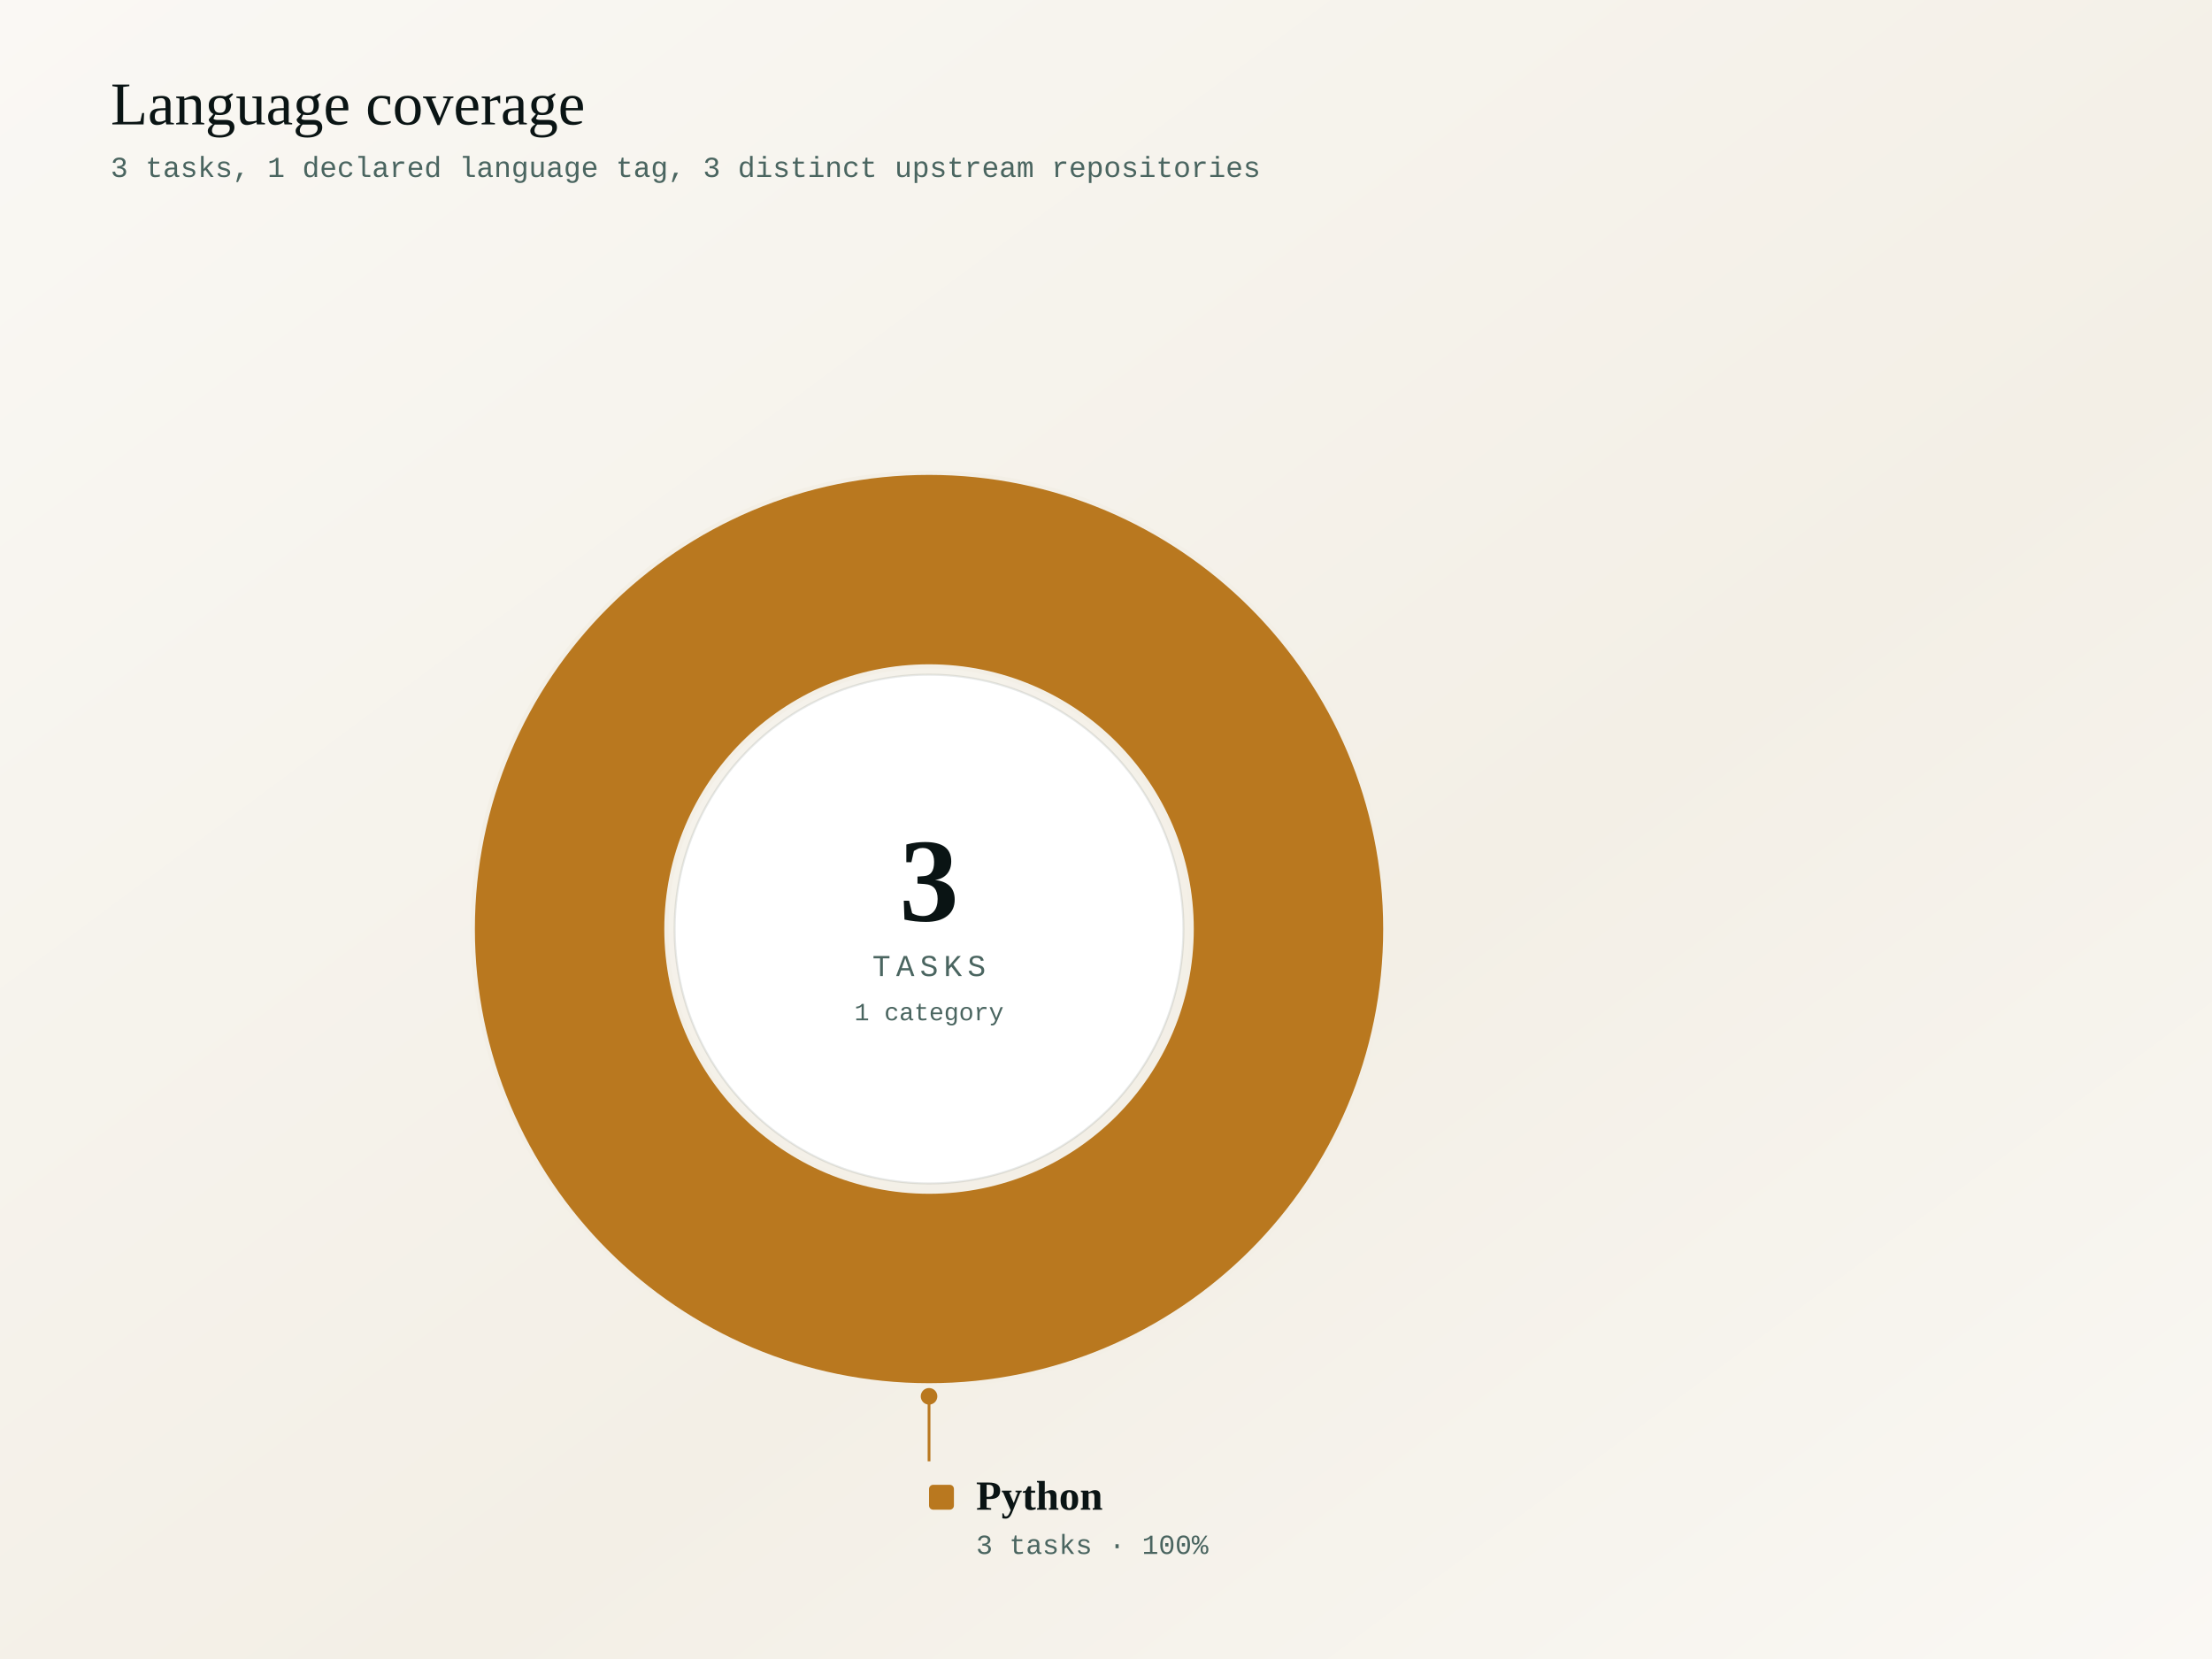
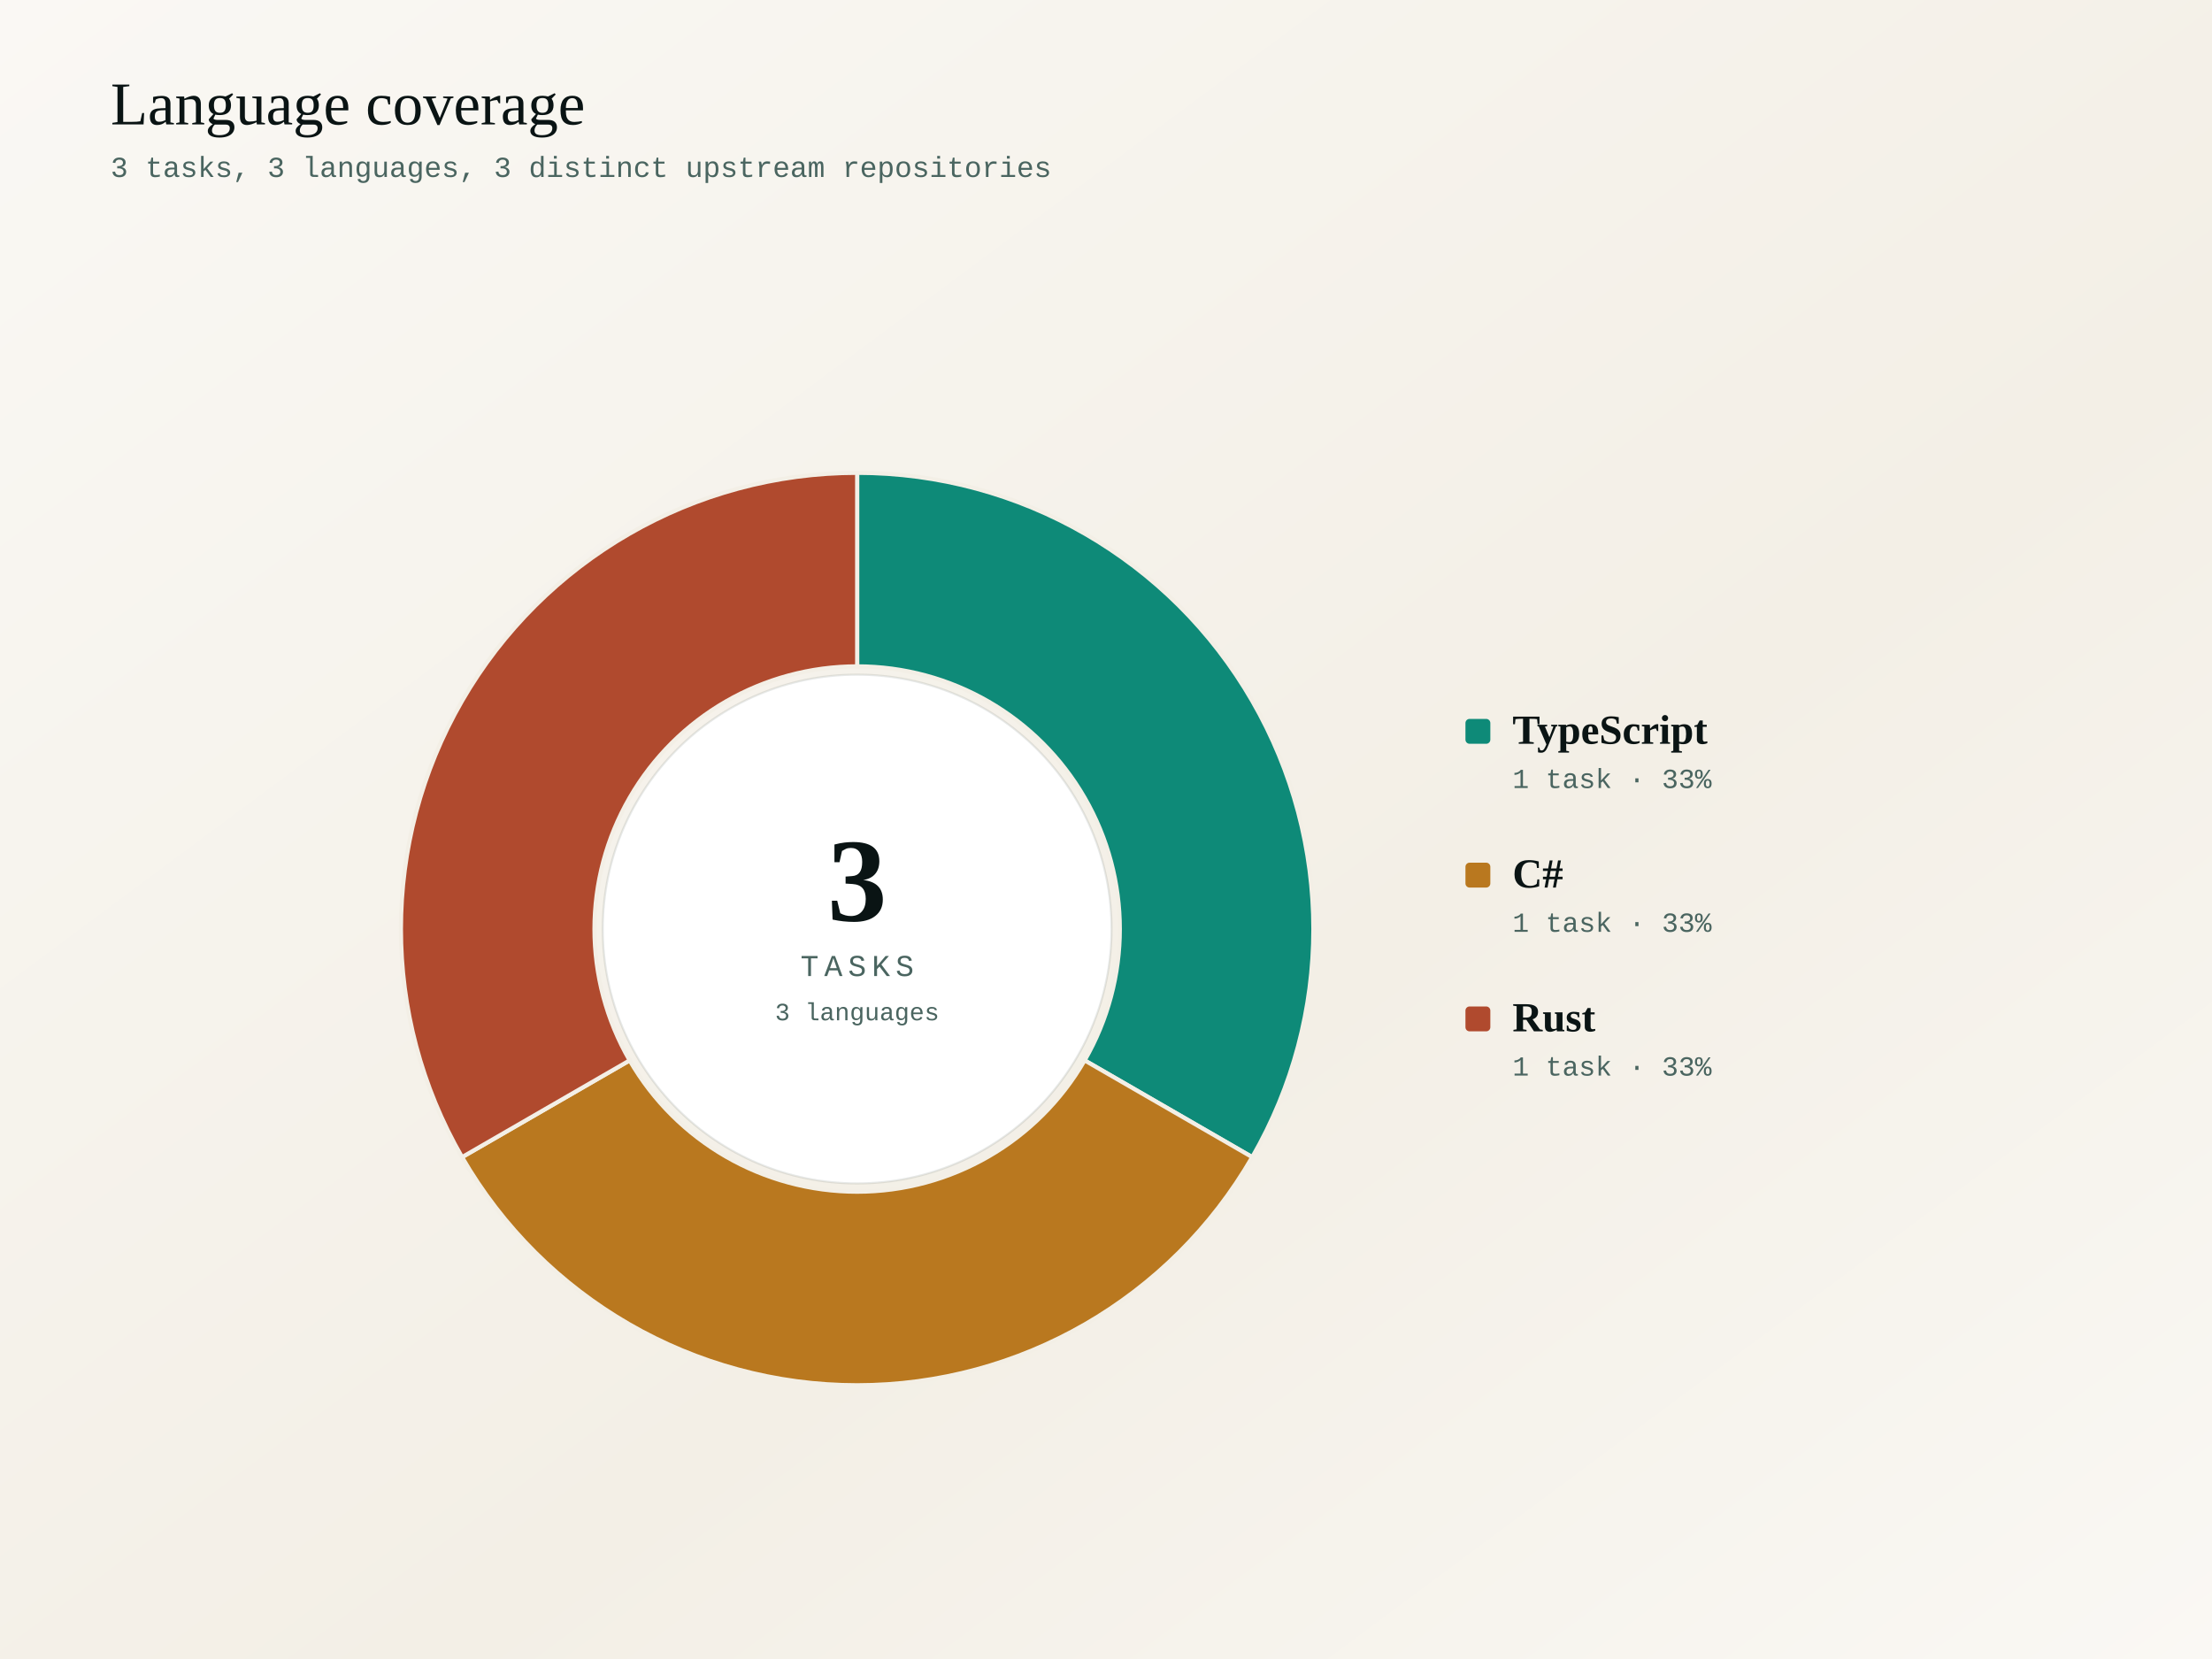
<svg xmlns="http://www.w3.org/2000/svg" width="1600" height="1200" viewBox="0 0 1600 1200" role="img" aria-label="Language coverage">
  <defs>
    <linearGradient id="bg" x1="0%" y1="0%" x2="100%" y2="100%">
      <stop offset="0%" stop-color="#faf8f4" />
      <stop offset="60%" stop-color="#f3efe6" />
      <stop offset="100%" stop-color="#faf8f4" />
    </linearGradient>
    <filter id="glow" x="-80%" y="-80%" width="260%" height="260%">
      <feGaussianBlur stdDeviation="6" />
    </filter>
  </defs>
  <rect width="1600" height="1200" fill="url(#bg)" />
  <text x="80" y="90" font-family="Georgia, 'Iowan Old Style', 'Times New Roman', ui-serif, serif" font-size="44" fill="#0a1414">Language coverage</text>
-   <text x="80" y="128" font-family="'JetBrains Mono','SF Mono','Berkeley Mono',ui-monospace,'Courier New',monospace" font-size="21" fill="#4a6560">3 tasks, 1 declared language tag, 3 distinct upstream repositories</text>
-   <path d="M 342.00 672.00 A 330 330 0 1 1 1002.00 672.00 A 330 330 0 1 1 342.00 672.00 Z M 482.00 672.00 A 190 190 0 1 0 862.00 672.00 A 190 190 0 1 0 482.00 672.00 Z" fill="#b9781f" fill-rule="evenodd" stroke="#f3efe6" stroke-width="3" />
-   <line x1="672.0" y1="1010.0" x2="672.0" y2="1057.0" stroke="#b9781f" stroke-width="2" />
-   <circle cx="672.0" cy="1010.0" r="6" fill="#b9781f" />
-   <rect x="672.0" y="1074.0" width="18" height="18" rx="3" fill="#b9781f" />
-   <text x="706.0" y="1092.0" text-anchor="start" font-family="Georgia, 'Iowan Old Style', 'Times New Roman', ui-serif, serif" font-size="30" font-weight="bold" fill="#0a1414">Python</text>
-   <text x="706.0" y="1124.0" text-anchor="start" font-family="'JetBrains Mono','SF Mono','Berkeley Mono',ui-monospace,'Courier New',monospace" font-size="20" fill="#4a6560">3 tasks · 100%</text>
-   <circle cx="672.0" cy="672.0" r="184" fill="#ffffff" stroke="rgba(10,30,28,0.10)" stroke-width="1.5" />
-   <text x="672.0" y="666.0" text-anchor="middle" font-family="Georgia, 'Iowan Old Style', 'Times New Roman', ui-serif, serif" font-size="86" font-weight="bold" fill="#0a1414">3</text>
-   <text x="672.0" y="706.0" text-anchor="middle" font-family="'JetBrains Mono','SF Mono','Berkeley Mono',ui-monospace,'Courier New',monospace" font-size="22" letter-spacing="4" fill="#4a6560">TASKS</text>
-   <text x="672.0" y="738.0" text-anchor="middle" font-family="'JetBrains Mono','SF Mono','Berkeley Mono',ui-monospace,'Courier New',monospace" font-size="18" fill="#4a6560">1 category</text>
+   <text x="80" y="128" font-family="'JetBrains Mono','SF Mono','Berkeley Mono',ui-monospace,'Courier New',monospace" font-size="21" fill="#4a6560">3 tasks, 3 languages, 3 distinct upstream repositories</text>
+   <path d="M 620.00 342.00 A 330.0 330.0 0 0 1 905.79 837.00 L 784.54 767.00 A 190.0 190.0 0 0 0 620.00 482.00 Z" fill="#0e8a78" stroke="#f3efe6" stroke-width="3" />
+   <path d="M 905.79 837.00 A 330.0 330.0 0 0 1 334.21 837.00 L 455.46 767.00 A 190.0 190.0 0 0 0 784.54 767.00 Z" fill="#b9781f" stroke="#f3efe6" stroke-width="3" />
+   <path d="M 334.21 837.00 A 330.0 330.0 0 0 1 620.00 342.00 L 620.00 482.00 A 190.0 190.0 0 0 0 455.46 767.00 Z" fill="#b04a2e" stroke="#f3efe6" stroke-width="3" />
+   <circle cx="620.0" cy="672.0" r="184" fill="#ffffff" stroke="rgba(10,30,28,0.10)" stroke-width="1.5" />
+   <text x="620.0" y="666.0" text-anchor="middle" font-family="Georgia, 'Iowan Old Style', 'Times New Roman', ui-serif, serif" font-size="86" font-weight="bold" fill="#0a1414">3</text>
+   <text x="620.0" y="706.0" text-anchor="middle" font-family="'JetBrains Mono','SF Mono','Berkeley Mono',ui-monospace,'Courier New',monospace" font-size="22" letter-spacing="4" fill="#4a6560">TASKS</text>
+   <text x="620.0" y="738.0" text-anchor="middle" font-family="'JetBrains Mono','SF Mono','Berkeley Mono',ui-monospace,'Courier New',monospace" font-size="18" fill="#4a6560">3 languages</text>
+   <rect x="1060" y="520" width="18" height="18" rx="3" fill="#0e8a78" />
+   <text x="1094" y="538" font-family="Georgia, 'Iowan Old Style', 'Times New Roman', ui-serif, serif" font-size="30" font-weight="bold" fill="#0a1414">TypeScript</text>
+   <text x="1094" y="570" font-family="'JetBrains Mono','SF Mono','Berkeley Mono',ui-monospace,'Courier New',monospace" font-size="20" fill="#4a6560">1 task · 33%</text>
+   <rect x="1060" y="624" width="18" height="18" rx="3" fill="#b9781f" />
+   <text x="1094" y="642" font-family="Georgia, 'Iowan Old Style', 'Times New Roman', ui-serif, serif" font-size="30" font-weight="bold" fill="#0a1414">C#</text>
+   <text x="1094" y="674" font-family="'JetBrains Mono','SF Mono','Berkeley Mono',ui-monospace,'Courier New',monospace" font-size="20" fill="#4a6560">1 task · 33%</text>
+   <rect x="1060" y="728" width="18" height="18" rx="3" fill="#b04a2e" />
+   <text x="1094" y="746" font-family="Georgia, 'Iowan Old Style', 'Times New Roman', ui-serif, serif" font-size="30" font-weight="bold" fill="#0a1414">Rust</text>
+   <text x="1094" y="778" font-family="'JetBrains Mono','SF Mono','Berkeley Mono',ui-monospace,'Courier New',monospace" font-size="20" fill="#4a6560">1 task · 33%</text>
</svg>
